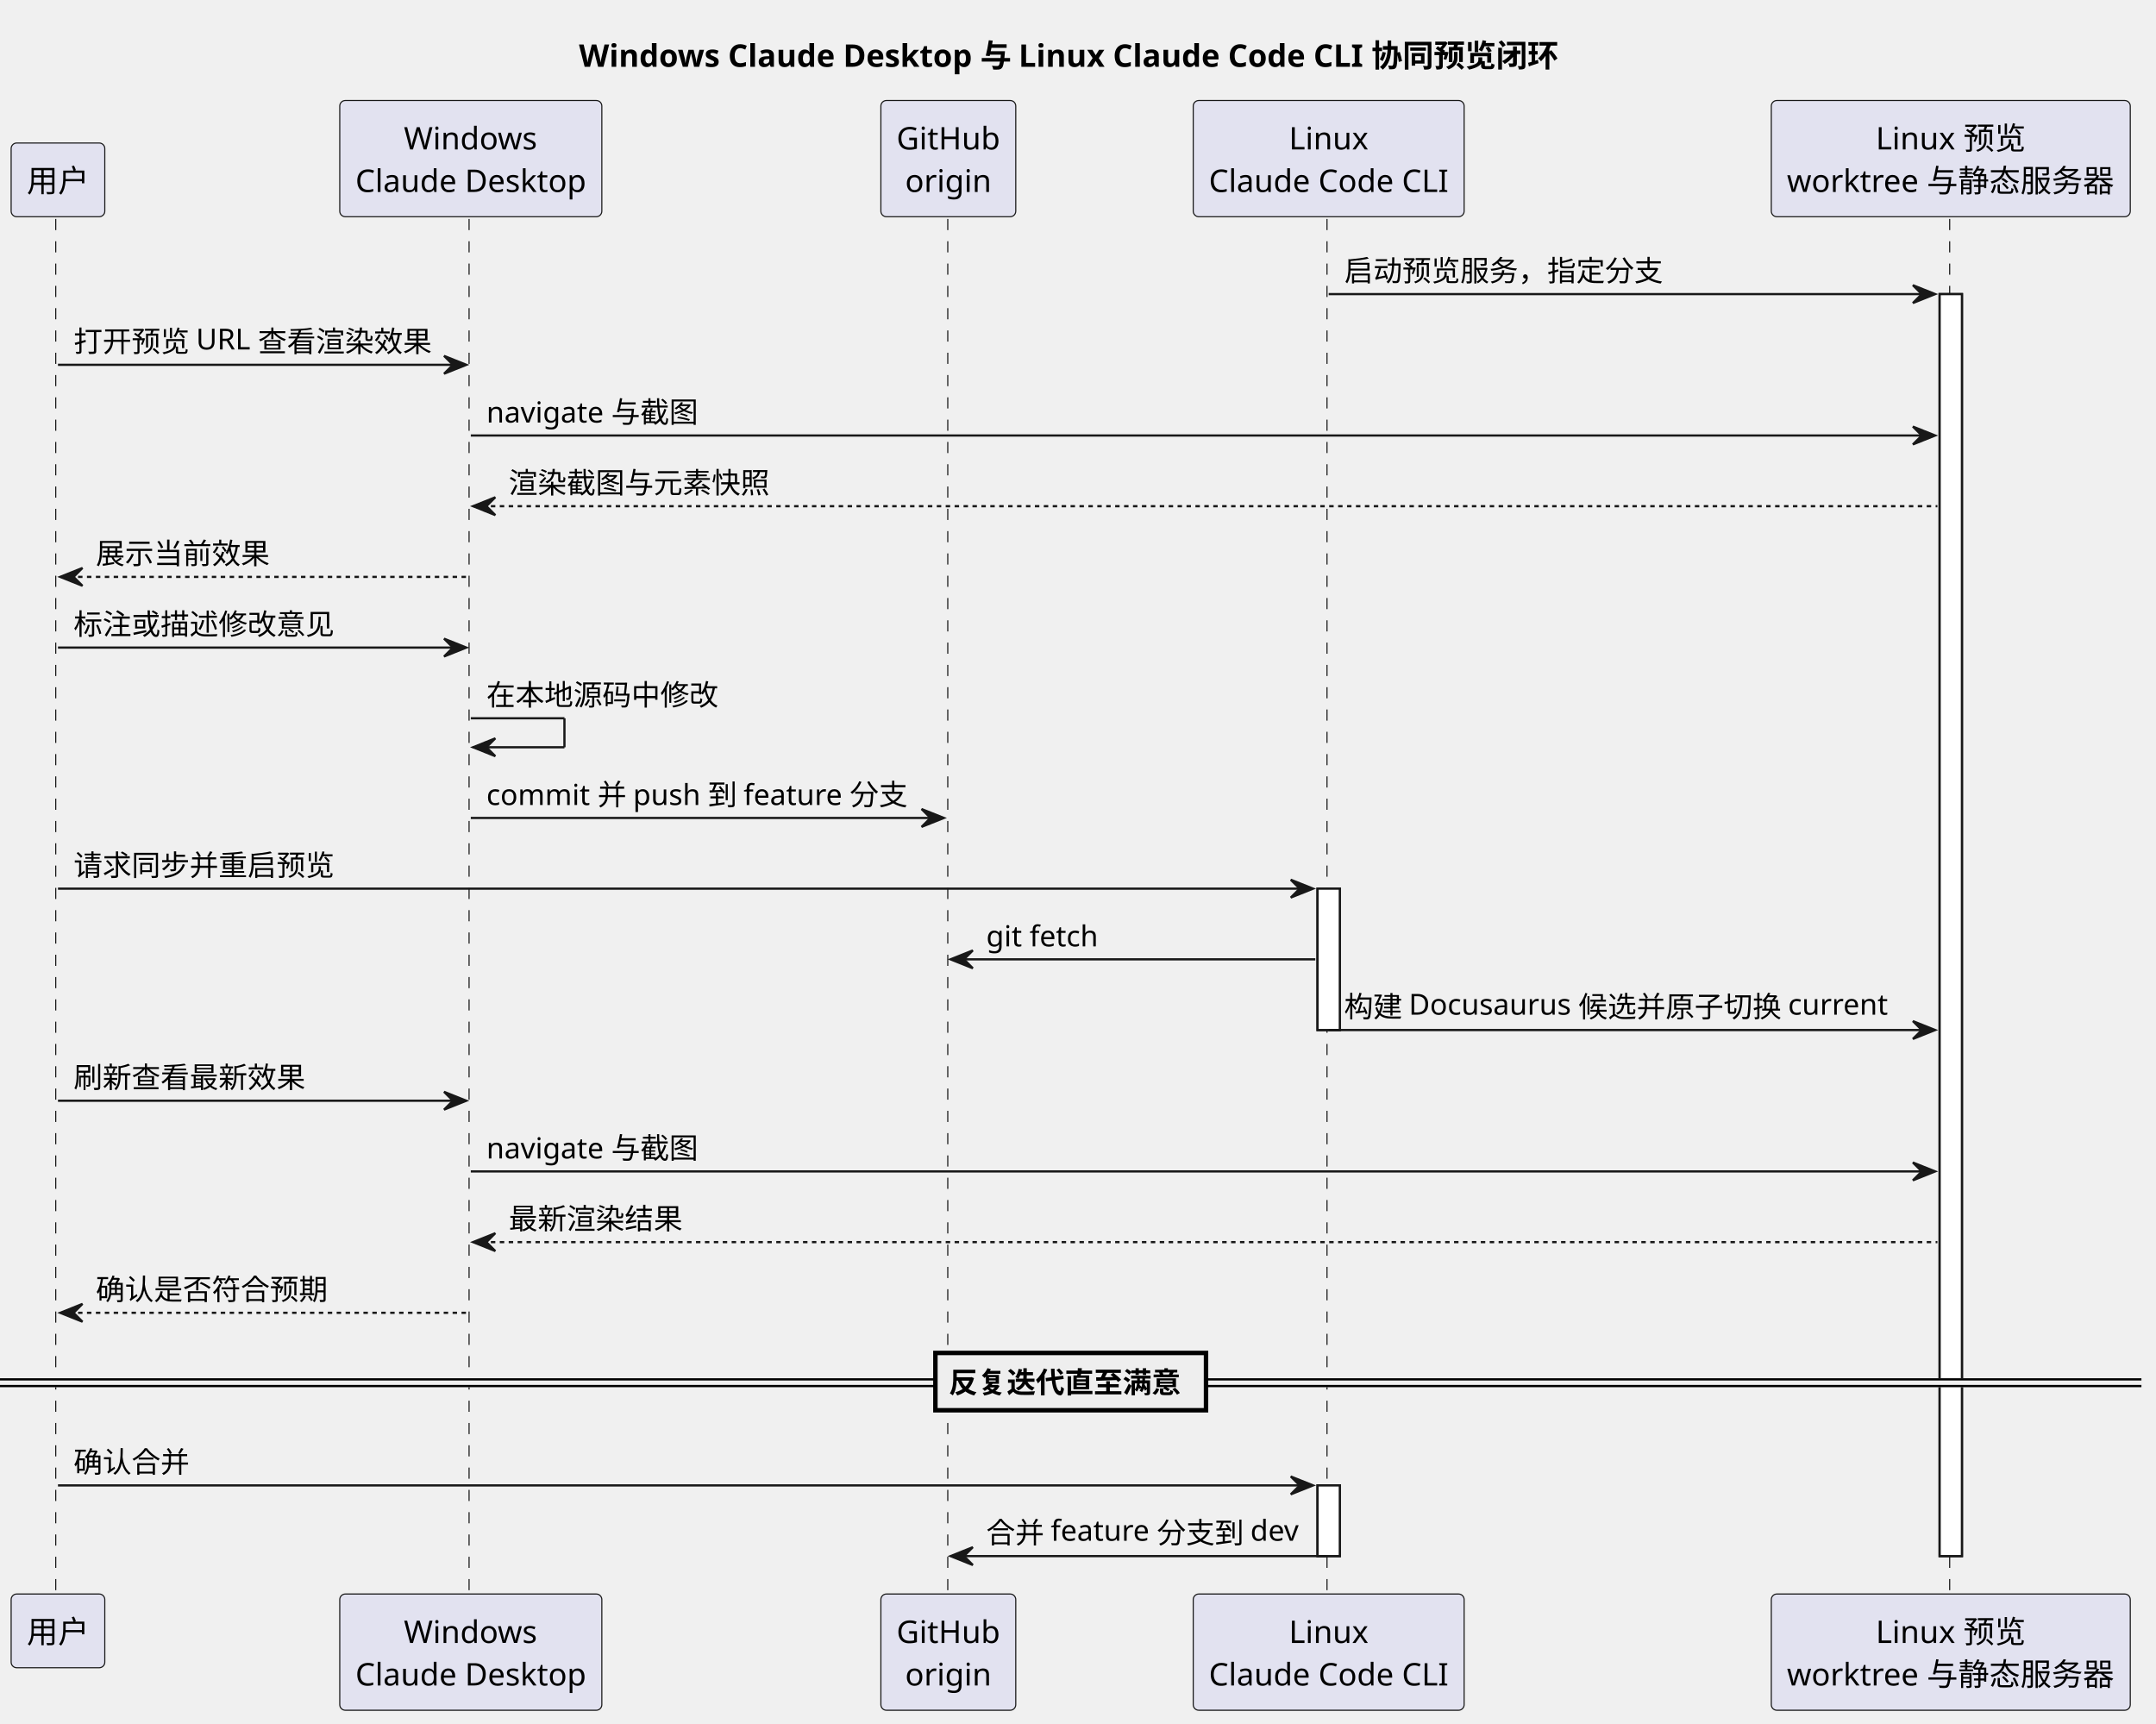
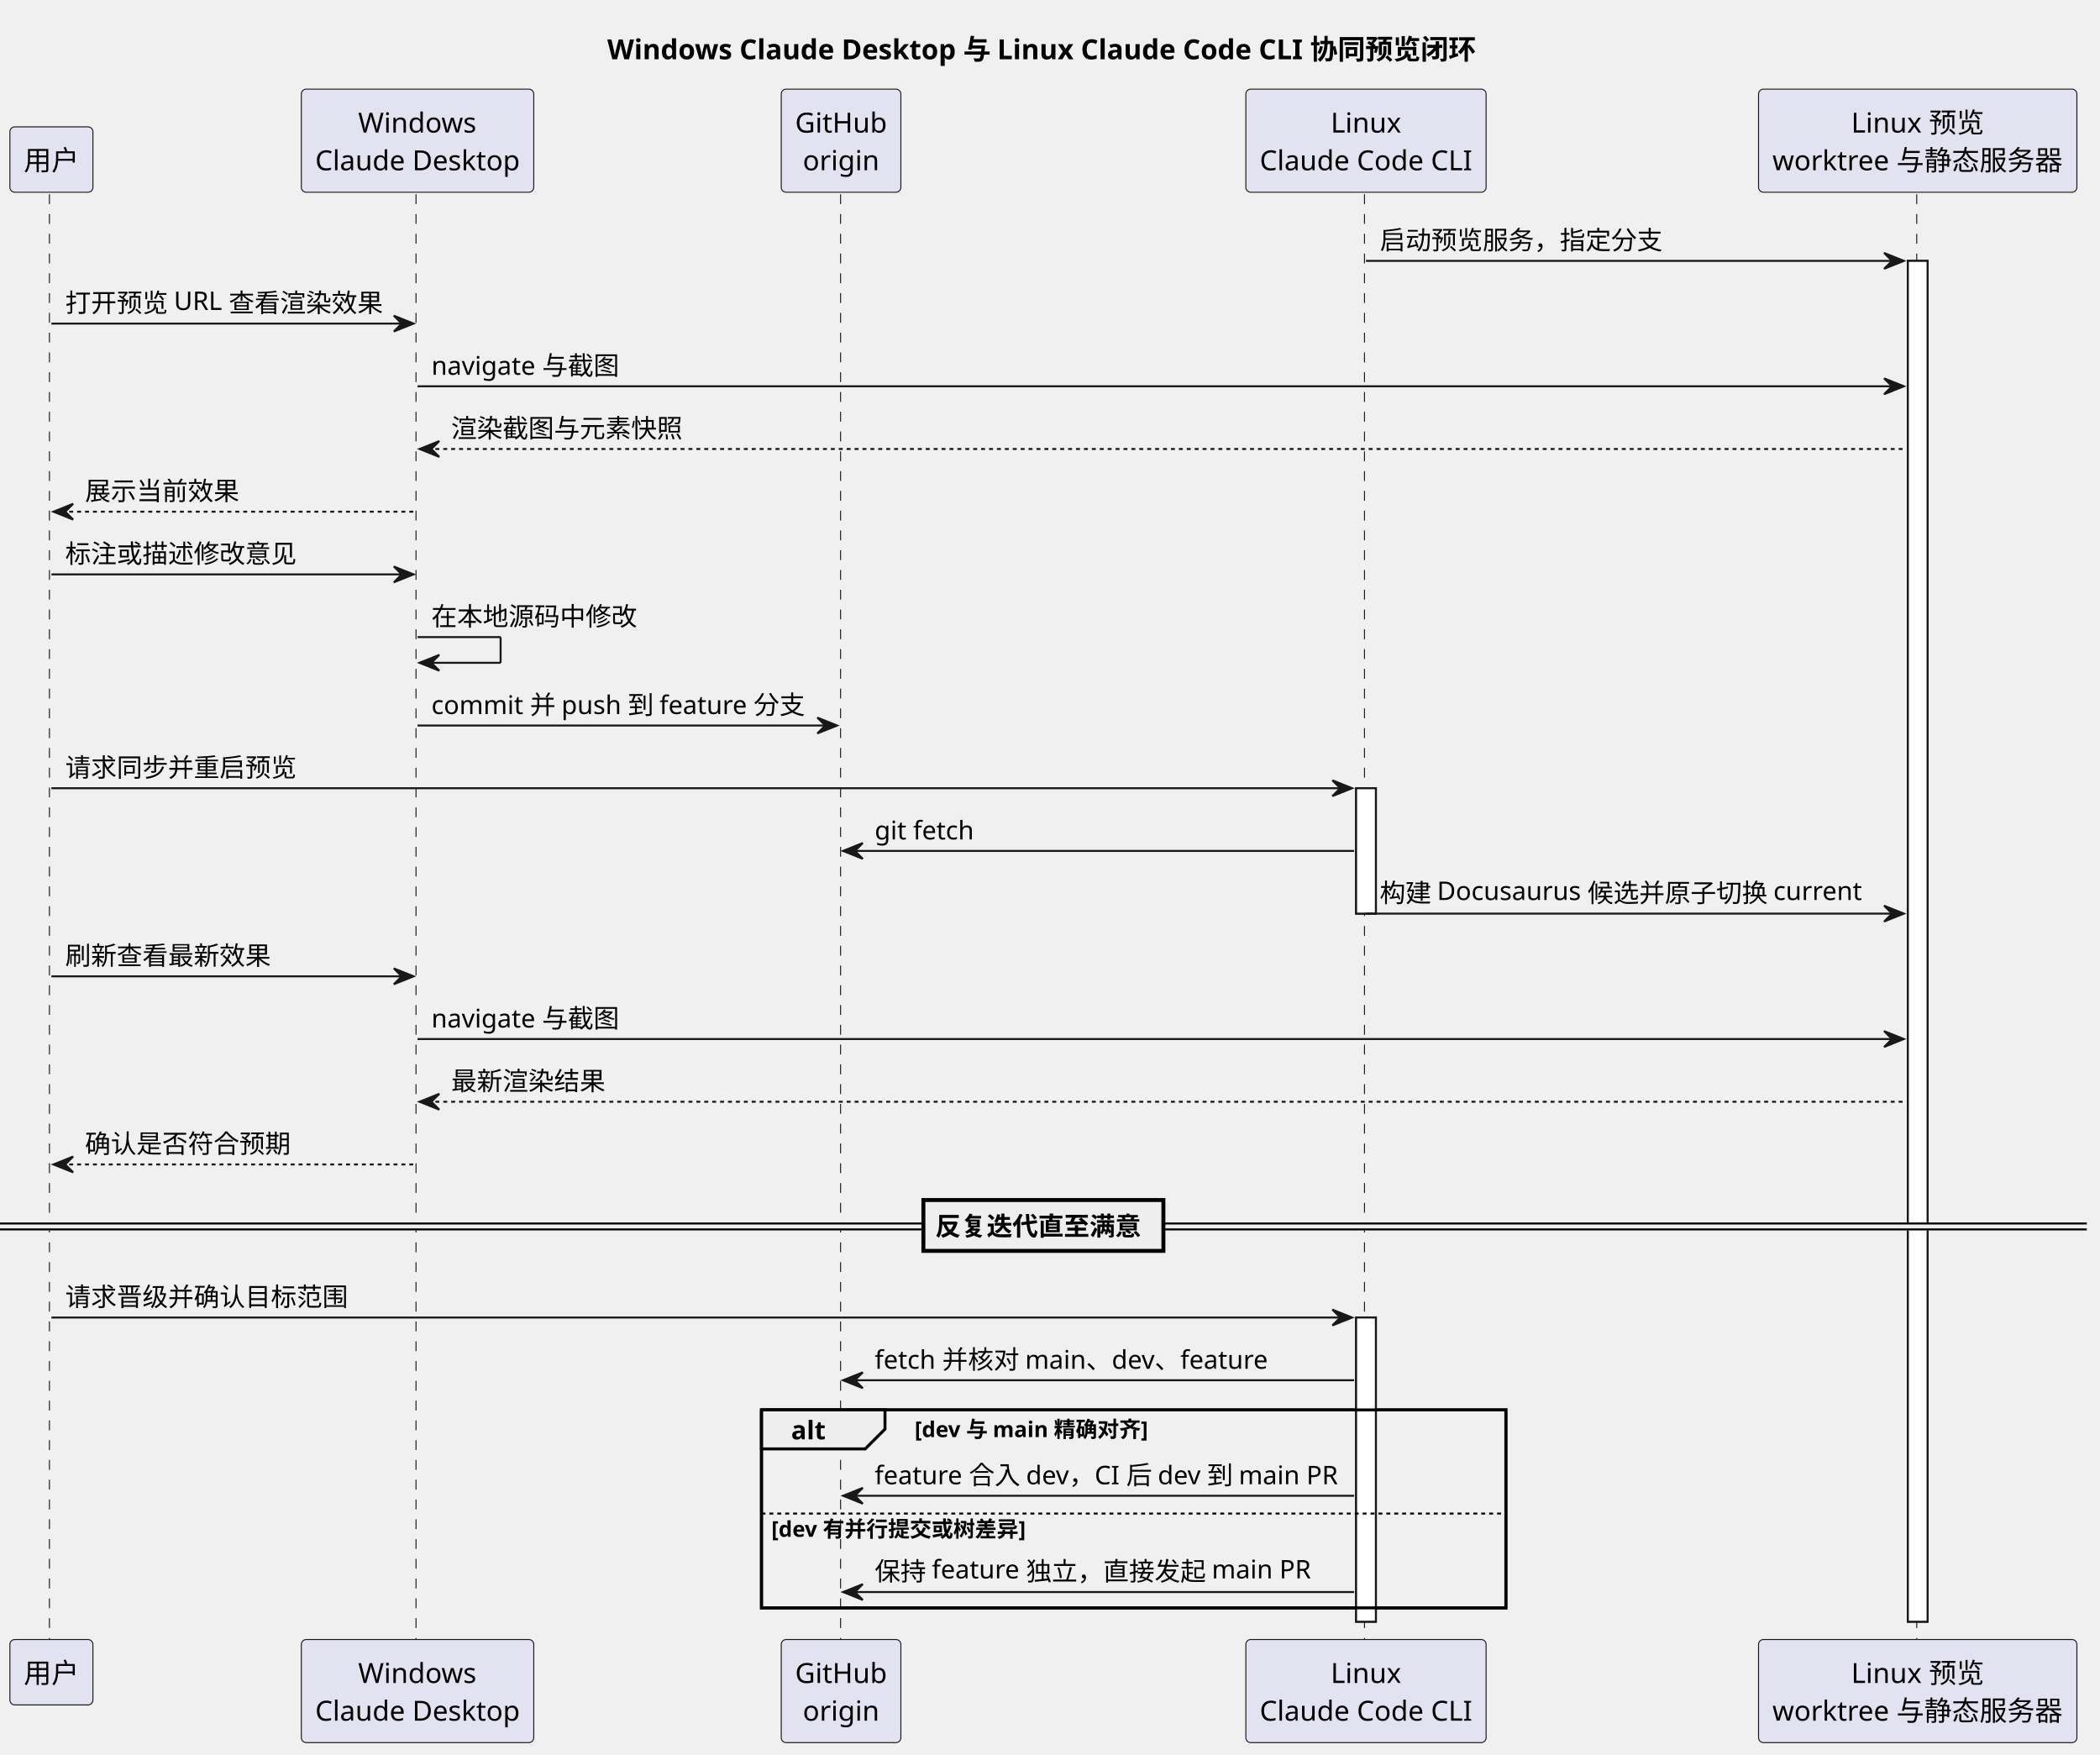
- <svg xmlns="http://www.w3.org/2000/svg" contentStyleType="text/css" data-diagram-type="SEQUENCE" height="773px" preserveAspectRatio="none" style="width:967px;height:773px;background:#FFFFFF;" version="1.1" viewBox="0 0 967 773" width="967px" zoomAndPan="magnify">
+ <svg xmlns="http://www.w3.org/2000/svg" contentStyleType="text/css" data-diagram-type="SEQUENCE" height="887px" preserveAspectRatio="none" style="width:1062px;height:887px;background:#FFFFFF;" version="1.1" viewBox="0 0 1062 887" width="1062px" zoomAndPan="magnify">
  <defs />
  <g>
-     <text fill="#000000" font-family="sans-serif" font-size="14" font-weight="bold" lengthAdjust="spacing" textLength="440.088" x="259.685" y="29.966">Windows Claude Desktop 与 Linux Claude Code CLI 协同预览闭环</text>
-     <g>
-       <rect fill="#FFFFFF" height="63.412" style="stroke:#181818;stroke-width:1;" width="10" x="590.934" y="398.558" />
-     </g>
-     <g>
-       <rect fill="#FFFFFF" height="31.706" style="stroke:#181818;stroke-width:1;" width="10" x="590.934" y="666.206" />
-     </g>
-     <g>
-       <rect fill="#FFFFFF" height="566.002" style="stroke:#181818;stroke-width:1;" width="10" x="869.959" y="131.91" />
-     </g>
+     <text fill="#000000" font-family="sans-serif" font-size="14" font-weight="bold" lengthAdjust="spacing" textLength="440.088" x="307.116" y="29.966">Windows Claude Desktop 与 Linux Claude Code CLI 协同预览闭环</text>
+     <g>
+       <rect fill="#FFFFFF" height="63.412" style="stroke:#181818;stroke-width:1;" width="10" x="685.795" y="398.558" />
+     </g>
+     <g>
+       <rect fill="#FFFFFF" height="153.806" style="stroke:#181818;stroke-width:1;" width="10" x="685.795" y="666.206" />
+     </g>
+     <g>
+       <rect fill="#FFFFFF" height="688.102" style="stroke:#181818;stroke-width:1;" width="10" x="964.82" y="131.91" />
+     </g>
+     <rect fill="none" height="100.1" style="stroke:#000000;stroke-width:1.5;" width="376.457" x="385.091" y="712.912" />
    <g class="participant-lifeline" data-entity-uid="part1" data-qualified-name="User" id="part1-lifeline">
      <g>
-         <rect fill="#000000" fill-opacity="0" height="617.708" width="8" x="22" y="98.204" />
-         <line style="stroke:#181818;stroke-width:0.5;stroke-dasharray:5,5;" x1="25" x2="25" y1="98.204" y2="715.912" />
+         <rect fill="#000000" fill-opacity="0" height="731.808" width="8" x="22" y="98.204" />
+         <line style="stroke:#181818;stroke-width:0.5;stroke-dasharray:5,5;" x1="25" x2="25" y1="98.204" y2="830.012" />
      </g>
    </g>
    <g class="participant-lifeline" data-entity-uid="part2" data-qualified-name="Win" id="part2-lifeline">
      <g>
-         <rect fill="#000000" fill-opacity="0" height="617.708" width="8" x="207.161" y="98.204" />
-         <line style="stroke:#181818;stroke-width:0.5;stroke-dasharray:5,5;" x1="210.389" x2="210.389" y1="98.204" y2="715.912" />
+         <rect fill="#000000" fill-opacity="0" height="731.808" width="8" x="207.161" y="98.204" />
+         <line style="stroke:#181818;stroke-width:0.5;stroke-dasharray:5,5;" x1="210.389" x2="210.389" y1="98.204" y2="830.012" />
      </g>
    </g>
    <g class="participant-lifeline" data-entity-uid="part3" data-qualified-name="Hub" id="part3-lifeline">
      <g>
-         <rect fill="#000000" fill-opacity="0" height="617.708" width="8" x="421.338" y="98.204" />
-         <line style="stroke:#181818;stroke-width:0.5;stroke-dasharray:5,5;" x1="425.091" x2="425.091" y1="98.204" y2="715.912" />
+         <rect fill="#000000" fill-opacity="0" height="731.808" width="8" x="421.338" y="98.204" />
+         <line style="stroke:#181818;stroke-width:0.5;stroke-dasharray:5,5;" x1="425.091" x2="425.091" y1="98.204" y2="830.012" />
      </g>
    </g>
    <g class="participant-lifeline" data-entity-uid="part4" data-qualified-name="Linux" id="part4-lifeline">
      <g>
-         <rect fill="#000000" fill-opacity="0" height="617.708" width="8" x="591.934" y="98.204" />
-         <line style="stroke:#181818;stroke-width:0.5;stroke-dasharray:5,5;" x1="595.182" x2="595.182" y1="98.204" y2="715.912" />
+         <rect fill="#000000" fill-opacity="0" height="731.808" width="8" x="686.795" y="98.204" />
+         <line style="stroke:#181818;stroke-width:0.5;stroke-dasharray:5,5;" x1="690.043" x2="690.043" y1="98.204" y2="830.012" />
      </g>
    </g>
    <g class="participant-lifeline" data-entity-uid="part5" data-qualified-name="Preview" id="part5-lifeline">
      <g>
-         <rect fill="#000000" fill-opacity="0" height="617.708" width="8" x="870.959" y="98.204" />
-         <line style="stroke:#181818;stroke-width:0.5;stroke-dasharray:5,5;" x1="874.459" x2="874.459" y1="98.204" y2="715.912" />
+         <rect fill="#000000" fill-opacity="0" height="731.808" width="8" x="965.82" y="98.204" />
+         <line style="stroke:#181818;stroke-width:0.5;stroke-dasharray:5,5;" x1="969.32" x2="969.32" y1="98.204" y2="830.012" />
      </g>
    </g>
    <g class="participant participant-head" data-entity-uid="part1" data-qualified-name="User" id="part1-head">
      <rect fill="#E2E2F0" height="33.068" rx="2.5" ry="2.5" style="stroke:#181818;stroke-width:0.5;" width="42" x="5" y="64.136" />
      <text fill="#000000" font-family="sans-serif" font-size="14" lengthAdjust="spacing" textLength="28" x="12" y="86.102">用户</text>
    </g>
    <g class="participant participant-tail" data-entity-uid="part1" data-qualified-name="User" id="part1-tail">
-       <rect fill="#E2E2F0" height="33.068" rx="2.5" ry="2.5" style="stroke:#181818;stroke-width:0.5;" width="42" x="5" y="714.912" />
-       <text fill="#000000" font-family="sans-serif" font-size="14" lengthAdjust="spacing" textLength="28" x="12" y="736.878">用户</text>
+       <rect fill="#E2E2F0" height="33.068" rx="2.5" ry="2.5" style="stroke:#181818;stroke-width:0.5;" width="42" x="5" y="829.012" />
+       <text fill="#000000" font-family="sans-serif" font-size="14" lengthAdjust="spacing" textLength="28" x="12" y="850.978">用户</text>
    </g>
    <g class="participant participant-head" data-entity-uid="part2" data-qualified-name="Win" id="part2-head">
      <rect fill="#E2E2F0" height="52.136" rx="2.5" ry="2.5" style="stroke:#181818;stroke-width:0.5;" width="117.544" x="152.389" y="45.068" />
      <text fill="#000000" font-family="sans-serif" font-size="14" lengthAdjust="spacing" textLength="60.074" x="181.124" y="67.034">Windows</text>
      <text fill="#000000" font-family="sans-serif" font-size="14" lengthAdjust="spacing" textLength="103.544" x="159.389" y="86.102">Claude Desktop</text>
    </g>
    <g class="participant participant-tail" data-entity-uid="part2" data-qualified-name="Win" id="part2-tail">
-       <rect fill="#E2E2F0" height="52.136" rx="2.5" ry="2.5" style="stroke:#181818;stroke-width:0.5;" width="117.544" x="152.389" y="714.912" />
-       <text fill="#000000" font-family="sans-serif" font-size="14" lengthAdjust="spacing" textLength="60.074" x="181.124" y="736.878">Windows</text>
-       <text fill="#000000" font-family="sans-serif" font-size="14" lengthAdjust="spacing" textLength="103.544" x="159.389" y="755.946">Claude Desktop</text>
+       <rect fill="#E2E2F0" height="52.136" rx="2.5" ry="2.5" style="stroke:#181818;stroke-width:0.5;" width="117.544" x="152.389" y="829.012" />
+       <text fill="#000000" font-family="sans-serif" font-size="14" lengthAdjust="spacing" textLength="60.074" x="181.124" y="850.978">Windows</text>
+       <text fill="#000000" font-family="sans-serif" font-size="14" lengthAdjust="spacing" textLength="103.544" x="159.389" y="870.046">Claude Desktop</text>
    </g>
    <g class="participant participant-head" data-entity-uid="part3" data-qualified-name="Hub" id="part3-head">
      <rect fill="#E2E2F0" height="52.136" rx="2.5" ry="2.5" style="stroke:#181818;stroke-width:0.5;" width="60.494" x="395.091" y="45.068" />
      <text fill="#000000" font-family="sans-serif" font-size="14" lengthAdjust="spacing" textLength="46.494" x="402.091" y="67.034">GitHub</text>
      <text fill="#000000" font-family="sans-serif" font-size="14" lengthAdjust="spacing" textLength="38.738" x="405.969" y="86.102">origin</text>
    </g>
    <g class="participant participant-tail" data-entity-uid="part3" data-qualified-name="Hub" id="part3-tail">
-       <rect fill="#E2E2F0" height="52.136" rx="2.5" ry="2.5" style="stroke:#181818;stroke-width:0.5;" width="60.494" x="395.091" y="714.912" />
-       <text fill="#000000" font-family="sans-serif" font-size="14" lengthAdjust="spacing" textLength="46.494" x="402.091" y="736.878">GitHub</text>
-       <text fill="#000000" font-family="sans-serif" font-size="14" lengthAdjust="spacing" textLength="38.738" x="405.969" y="755.946">origin</text>
+       <rect fill="#E2E2F0" height="52.136" rx="2.5" ry="2.5" style="stroke:#181818;stroke-width:0.5;" width="60.494" x="395.091" y="829.012" />
+       <text fill="#000000" font-family="sans-serif" font-size="14" lengthAdjust="spacing" textLength="46.494" x="402.091" y="850.978">GitHub</text>
+       <text fill="#000000" font-family="sans-serif" font-size="14" lengthAdjust="spacing" textLength="38.738" x="405.969" y="870.046">origin</text>
    </g>
    <g class="participant participant-head" data-entity-uid="part4" data-qualified-name="Linux" id="part4-head">
-       <rect fill="#E2E2F0" height="52.136" rx="2.5" ry="2.5" style="stroke:#181818;stroke-width:0.5;" width="121.506" x="535.182" y="45.068" />
-       <text fill="#000000" font-family="sans-serif" font-size="14" lengthAdjust="spacing" textLength="35.658" x="578.106" y="67.034">Linux</text>
-       <text fill="#000000" font-family="sans-serif" font-size="14" lengthAdjust="spacing" textLength="107.506" x="542.182" y="86.102">Claude Code CLI</text>
+       <rect fill="#E2E2F0" height="52.136" rx="2.5" ry="2.5" style="stroke:#181818;stroke-width:0.5;" width="121.506" x="630.043" y="45.068" />
+       <text fill="#000000" font-family="sans-serif" font-size="14" lengthAdjust="spacing" textLength="35.658" x="672.967" y="67.034">Linux</text>
+       <text fill="#000000" font-family="sans-serif" font-size="14" lengthAdjust="spacing" textLength="107.506" x="637.043" y="86.102">Claude Code CLI</text>
    </g>
    <g class="participant participant-tail" data-entity-uid="part4" data-qualified-name="Linux" id="part4-tail">
-       <rect fill="#E2E2F0" height="52.136" rx="2.5" ry="2.5" style="stroke:#181818;stroke-width:0.5;" width="121.506" x="535.182" y="714.912" />
-       <text fill="#000000" font-family="sans-serif" font-size="14" lengthAdjust="spacing" textLength="35.658" x="578.106" y="736.878">Linux</text>
-       <text fill="#000000" font-family="sans-serif" font-size="14" lengthAdjust="spacing" textLength="107.506" x="542.182" y="755.946">Claude Code CLI</text>
+       <rect fill="#E2E2F0" height="52.136" rx="2.5" ry="2.5" style="stroke:#181818;stroke-width:0.5;" width="121.506" x="630.043" y="829.012" />
+       <text fill="#000000" font-family="sans-serif" font-size="14" lengthAdjust="spacing" textLength="35.658" x="672.967" y="850.978">Linux</text>
+       <text fill="#000000" font-family="sans-serif" font-size="14" lengthAdjust="spacing" textLength="107.506" x="637.043" y="870.046">Claude Code CLI</text>
    </g>
    <g class="participant participant-head" data-entity-uid="part5" data-qualified-name="Preview" id="part5-head">
-       <rect fill="#E2E2F0" height="52.136" rx="2.5" ry="2.5" style="stroke:#181818;stroke-width:0.5;" width="160.999" x="794.459" y="45.068" />
-       <text fill="#000000" font-family="sans-serif" font-size="14" lengthAdjust="spacing" textLength="67.298" x="841.31" y="67.034">Linux 预览</text>
-       <text fill="#000000" font-family="sans-serif" font-size="14" lengthAdjust="spacing" textLength="146.999" x="801.459" y="86.102">worktree 与静态服务器</text>
+       <rect fill="#E2E2F0" height="52.136" rx="2.5" ry="2.5" style="stroke:#181818;stroke-width:0.5;" width="160.999" x="889.32" y="45.068" />
+       <text fill="#000000" font-family="sans-serif" font-size="14" lengthAdjust="spacing" textLength="67.298" x="936.171" y="67.034">Linux 预览</text>
+       <text fill="#000000" font-family="sans-serif" font-size="14" lengthAdjust="spacing" textLength="146.999" x="896.32" y="86.102">worktree 与静态服务器</text>
    </g>
    <g class="participant participant-tail" data-entity-uid="part5" data-qualified-name="Preview" id="part5-tail">
-       <rect fill="#E2E2F0" height="52.136" rx="2.5" ry="2.5" style="stroke:#181818;stroke-width:0.5;" width="160.999" x="794.459" y="714.912" />
-       <text fill="#000000" font-family="sans-serif" font-size="14" lengthAdjust="spacing" textLength="67.298" x="841.31" y="736.878">Linux 预览</text>
-       <text fill="#000000" font-family="sans-serif" font-size="14" lengthAdjust="spacing" textLength="146.999" x="801.459" y="755.946">worktree 与静态服务器</text>
-     </g>
-     <g>
-       <rect fill="#FFFFFF" height="63.412" style="stroke:#181818;stroke-width:1;" width="10" x="590.934" y="398.558" />
-     </g>
-     <g>
-       <rect fill="#FFFFFF" height="31.706" style="stroke:#181818;stroke-width:1;" width="10" x="590.934" y="666.206" />
-     </g>
-     <g>
-       <rect fill="#FFFFFF" height="566.002" style="stroke:#181818;stroke-width:1;" width="10" x="869.959" y="131.91" />
+       <rect fill="#E2E2F0" height="52.136" rx="2.5" ry="2.5" style="stroke:#181818;stroke-width:0.5;" width="160.999" x="889.32" y="829.012" />
+       <text fill="#000000" font-family="sans-serif" font-size="14" lengthAdjust="spacing" textLength="67.298" x="936.171" y="850.978">Linux 预览</text>
+       <text fill="#000000" font-family="sans-serif" font-size="14" lengthAdjust="spacing" textLength="146.999" x="896.32" y="870.046">worktree 与静态服务器</text>
+     </g>
+     <g>
+       <rect fill="#FFFFFF" height="63.412" style="stroke:#181818;stroke-width:1;" width="10" x="685.795" y="398.558" />
+     </g>
+     <g>
+       <rect fill="#FFFFFF" height="153.806" style="stroke:#181818;stroke-width:1;" width="10" x="685.795" y="666.206" />
+     </g>
+     <g>
+       <rect fill="#FFFFFF" height="688.102" style="stroke:#181818;stroke-width:1;" width="10" x="964.82" y="131.91" />
    </g>
    <g class="message" data-entity-1="part4" data-entity-2="part5" id="msg1">
-       <polygon fill="#181818" points="857.959,127.91,867.959,131.91,857.959,135.91,861.959,131.91" style="stroke:#181818;stroke-width:1;" />
-       <line style="stroke:#181818;stroke-width:1;" x1="595.934" x2="863.959" y1="131.91" y2="131.91" />
-       <text fill="#000000" font-family="sans-serif" font-size="13" lengthAdjust="spacing" textLength="143" x="602.934" y="126.101">启动预览服务，指定分支</text>
+       <polygon fill="#181818" points="952.82,127.91,962.82,131.91,952.82,135.91,956.82,131.91" style="stroke:#181818;stroke-width:1;" />
+       <line style="stroke:#181818;stroke-width:1;" x1="690.795" x2="958.82" y1="131.91" y2="131.91" />
+       <text fill="#000000" font-family="sans-serif" font-size="13" lengthAdjust="spacing" textLength="143" x="697.795" y="126.101">启动预览服务，指定分支</text>
    </g>
    <g class="message" data-entity-1="part1" data-entity-2="part2" id="msg2">
      <polygon fill="#181818" points="199.161,159.616,209.161,163.616,199.161,167.616,203.161,163.616" style="stroke:#181818;stroke-width:1;" />
      <line style="stroke:#181818;stroke-width:1;" x1="26" x2="205.161" y1="163.616" y2="163.616" />
      <text fill="#000000" font-family="sans-serif" font-size="13" lengthAdjust="spacing" textLength="161.161" x="33" y="157.807">打开预览 URL 查看渲染效果</text>
    </g>
    <g class="message" data-entity-1="part2" data-entity-2="part5" id="msg3">
-       <polygon fill="#181818" points="857.959,191.322,867.959,195.322,857.959,199.322,861.959,195.322" style="stroke:#181818;stroke-width:1;" />
-       <line style="stroke:#181818;stroke-width:1;" x1="211.161" x2="863.959" y1="195.322" y2="195.322" />
+       <polygon fill="#181818" points="952.82,191.322,962.82,195.322,952.82,199.322,956.82,195.322" style="stroke:#181818;stroke-width:1;" />
+       <line style="stroke:#181818;stroke-width:1;" x1="211.161" x2="958.82" y1="195.322" y2="195.322" />
      <text fill="#000000" font-family="sans-serif" font-size="13" lengthAdjust="spacing" textLength="94.978" x="218.161" y="189.513">navigate 与截图</text>
    </g>
    <g class="message" data-entity-1="part5" data-entity-2="part2" id="msg4">
      <polygon fill="#181818" points="222.161,223.028,212.161,227.028,222.161,231.028,218.161,227.028" style="stroke:#181818;stroke-width:1;" />
-       <line style="stroke:#181818;stroke-width:1;stroke-dasharray:2,2;" x1="216.161" x2="868.959" y1="227.028" y2="227.028" />
+       <line style="stroke:#181818;stroke-width:1;stroke-dasharray:2,2;" x1="216.161" x2="963.82" y1="227.028" y2="227.028" />
      <text fill="#000000" font-family="sans-serif" font-size="13" lengthAdjust="spacing" textLength="117" x="228.161" y="221.219">渲染截图与元素快照</text>
    </g>
    <g class="message" data-entity-1="part2" data-entity-2="part1" id="msg5">
      <polygon fill="#181818" points="37,254.734,27,258.734,37,262.734,33,258.734" style="stroke:#181818;stroke-width:1;" />
      <line style="stroke:#181818;stroke-width:1;stroke-dasharray:2,2;" x1="31" x2="210.161" y1="258.734" y2="258.734" />
      <text fill="#000000" font-family="sans-serif" font-size="13" lengthAdjust="spacing" textLength="78" x="43" y="252.925">展示当前效果</text>
    </g>
    <g class="message" data-entity-1="part1" data-entity-2="part2" id="msg6">
      <polygon fill="#181818" points="199.161,286.44,209.161,290.44,199.161,294.44,203.161,290.44" style="stroke:#181818;stroke-width:1;" />
      <line style="stroke:#181818;stroke-width:1;" x1="26" x2="205.161" y1="290.44" y2="290.44" />
      <text fill="#000000" font-family="sans-serif" font-size="13" lengthAdjust="spacing" textLength="117" x="33" y="284.631">标注或描述修改意见</text>
    </g>
    <g class="message" data-entity-1="part2" data-entity-2="part2" id="msg7">
      <line style="stroke:#181818;stroke-width:1;" x1="211.161" x2="253.161" y1="322.146" y2="322.146" />
      <line style="stroke:#181818;stroke-width:1;" x1="253.161" x2="253.161" y1="322.146" y2="335.146" />
      <line style="stroke:#181818;stroke-width:1;" x1="212.161" x2="253.161" y1="335.146" y2="335.146" />
      <polygon fill="#181818" points="222.161,331.146,212.161,335.146,222.161,339.146,218.161,335.146" style="stroke:#181818;stroke-width:1;" />
      <text fill="#000000" font-family="sans-serif" font-size="13" lengthAdjust="spacing" textLength="104" x="218.161" y="316.337">在本地源码中修改</text>
    </g>
    <g class="message" data-entity-1="part2" data-entity-2="part3" id="msg8">
      <polygon fill="#181818" points="413.338,362.852,423.338,366.852,413.338,370.852,417.338,366.852" style="stroke:#181818;stroke-width:1;" />
      <line style="stroke:#181818;stroke-width:1;" x1="211.161" x2="419.338" y1="366.852" y2="366.852" />
      <text fill="#000000" font-family="sans-serif" font-size="13" lengthAdjust="spacing" textLength="190.177" x="218.161" y="361.043">commit 并 push 到 feature 分支</text>
    </g>
    <g class="message" data-entity-1="part1" data-entity-2="part4" id="msg9">
-       <polygon fill="#181818" points="578.934,394.558,588.934,398.558,578.934,402.558,582.934,398.558" style="stroke:#181818;stroke-width:1;" />
-       <line style="stroke:#181818;stroke-width:1;" x1="26" x2="584.934" y1="398.558" y2="398.558" />
+       <polygon fill="#181818" points="673.795,394.558,683.795,398.558,673.795,402.558,677.795,398.558" style="stroke:#181818;stroke-width:1;" />
+       <line style="stroke:#181818;stroke-width:1;" x1="26" x2="679.795" y1="398.558" y2="398.558" />
      <text fill="#000000" font-family="sans-serif" font-size="13" lengthAdjust="spacing" textLength="117" x="33" y="392.749">请求同步并重启预览</text>
    </g>
    <g class="message" data-entity-1="part4" data-entity-2="part3" id="msg10">
      <polygon fill="#181818" points="436.338,426.264,426.338,430.264,436.338,434.264,432.338,430.264" style="stroke:#181818;stroke-width:1;" />
-       <line style="stroke:#181818;stroke-width:1;" x1="430.338" x2="589.934" y1="430.264" y2="430.264" />
+       <line style="stroke:#181818;stroke-width:1;" x1="430.338" x2="684.795" y1="430.264" y2="430.264" />
      <text fill="#000000" font-family="sans-serif" font-size="13" lengthAdjust="spacing" textLength="50.193" x="442.338" y="424.455">git fetch</text>
    </g>
    <g class="message" data-entity-1="part4" data-entity-2="part5" id="msg11">
-       <polygon fill="#181818" points="857.959,457.97,867.959,461.97,857.959,465.97,861.959,461.97" style="stroke:#181818;stroke-width:1;" />
-       <line style="stroke:#181818;stroke-width:1;" x1="595.934" x2="863.959" y1="461.97" y2="461.97" />
-       <text fill="#000000" font-family="sans-serif" font-size="13" lengthAdjust="spacing" textLength="245.024" x="602.934" y="456.161">构建 Docusaurus 候选并原子切换 current</text>
+       <polygon fill="#181818" points="952.82,457.97,962.82,461.97,952.82,465.97,956.82,461.97" style="stroke:#181818;stroke-width:1;" />
+       <line style="stroke:#181818;stroke-width:1;" x1="690.795" x2="958.82" y1="461.97" y2="461.97" />
+       <text fill="#000000" font-family="sans-serif" font-size="13" lengthAdjust="spacing" textLength="245.024" x="697.795" y="456.161">构建 Docusaurus 候选并原子切换 current</text>
    </g>
    <g class="message" data-entity-1="part1" data-entity-2="part2" id="msg12">
      <polygon fill="#181818" points="199.161,489.676,209.161,493.676,199.161,497.676,203.161,493.676" style="stroke:#181818;stroke-width:1;" />
      <line style="stroke:#181818;stroke-width:1;" x1="26" x2="205.161" y1="493.676" y2="493.676" />
      <text fill="#000000" font-family="sans-serif" font-size="13" lengthAdjust="spacing" textLength="104" x="33" y="487.867">刷新查看最新效果</text>
    </g>
    <g class="message" data-entity-1="part2" data-entity-2="part5" id="msg13">
-       <polygon fill="#181818" points="857.959,521.382,867.959,525.382,857.959,529.382,861.959,525.382" style="stroke:#181818;stroke-width:1;" />
-       <line style="stroke:#181818;stroke-width:1;" x1="211.161" x2="863.959" y1="525.382" y2="525.382" />
+       <polygon fill="#181818" points="952.82,521.382,962.82,525.382,952.82,529.382,956.82,525.382" style="stroke:#181818;stroke-width:1;" />
+       <line style="stroke:#181818;stroke-width:1;" x1="211.161" x2="958.82" y1="525.382" y2="525.382" />
      <text fill="#000000" font-family="sans-serif" font-size="13" lengthAdjust="spacing" textLength="94.978" x="218.161" y="519.573">navigate 与截图</text>
    </g>
    <g class="message" data-entity-1="part5" data-entity-2="part2" id="msg14">
      <polygon fill="#181818" points="222.161,553.088,212.161,557.088,222.161,561.088,218.161,557.088" style="stroke:#181818;stroke-width:1;" />
-       <line style="stroke:#181818;stroke-width:1;stroke-dasharray:2,2;" x1="216.161" x2="868.959" y1="557.088" y2="557.088" />
+       <line style="stroke:#181818;stroke-width:1;stroke-dasharray:2,2;" x1="216.161" x2="963.82" y1="557.088" y2="557.088" />
      <text fill="#000000" font-family="sans-serif" font-size="13" lengthAdjust="spacing" textLength="78" x="228.161" y="551.279">最新渲染结果</text>
    </g>
    <g class="message" data-entity-1="part2" data-entity-2="part1" id="msg15">
      <polygon fill="#181818" points="37,584.794,27,588.794,37,592.794,33,588.794" style="stroke:#181818;stroke-width:1;" />
      <line style="stroke:#181818;stroke-width:1;stroke-dasharray:2,2;" x1="31" x2="210.161" y1="588.794" y2="588.794" />
      <text fill="#000000" font-family="sans-serif" font-size="13" lengthAdjust="spacing" textLength="104" x="43" y="582.985">确认是否符合预期</text>
    </g>
-     <rect fill="#EEEEEE" height="3" style="stroke:#EEEEEE;stroke-width:1;" width="960.458" x="0" y="618.647" />
-     <line style="stroke:#000000;stroke-width:1;" x1="0" x2="960.458" y1="618.647" y2="618.647" />
-     <line style="stroke:#000000;stroke-width:1;" x1="0" x2="960.458" y1="621.647" y2="621.647" />
-     <rect fill="#EEEEEE" height="25.706" style="stroke:#000000;stroke-width:2;" width="121.38" x="419.539" y="606.794" />
-     <text fill="#000000" font-family="sans-serif" font-size="13" font-weight="bold" lengthAdjust="spacing" textLength="104" x="425.539" y="624.691">反复迭代直至满意</text>
+     <rect fill="#EEEEEE" height="3" style="stroke:#EEEEEE;stroke-width:1;" width="1055.32" x="0" y="618.647" />
+     <line style="stroke:#000000;stroke-width:1;" x1="0" x2="1055.32" y1="618.647" y2="618.647" />
+     <line style="stroke:#000000;stroke-width:1;" x1="0" x2="1055.32" y1="621.647" y2="621.647" />
+     <rect fill="#EEEEEE" height="25.706" style="stroke:#000000;stroke-width:2;" width="121.38" x="466.97" y="606.794" />
+     <text fill="#000000" font-family="sans-serif" font-size="13" font-weight="bold" lengthAdjust="spacing" textLength="104" x="472.97" y="624.691">反复迭代直至满意</text>
    <g class="message" data-entity-1="part1" data-entity-2="part4" id="msg16">
-       <polygon fill="#181818" points="578.934,662.206,588.934,666.206,578.934,670.206,582.934,666.206" style="stroke:#181818;stroke-width:1;" />
-       <line style="stroke:#181818;stroke-width:1;" x1="26" x2="584.934" y1="666.206" y2="666.206" />
-       <text fill="#000000" font-family="sans-serif" font-size="13" lengthAdjust="spacing" textLength="52" x="33" y="660.397">确认合并</text>
+       <polygon fill="#181818" points="673.795,662.206,683.795,666.206,673.795,670.206,677.795,666.206" style="stroke:#181818;stroke-width:1;" />
+       <line style="stroke:#181818;stroke-width:1;" x1="26" x2="679.795" y1="666.206" y2="666.206" />
+       <text fill="#000000" font-family="sans-serif" font-size="13" lengthAdjust="spacing" textLength="143" x="33" y="660.397">请求晋级并确认目标范围</text>
    </g>
    <g class="message" data-entity-1="part4" data-entity-2="part3" id="msg17">
      <polygon fill="#181818" points="436.338,693.912,426.338,697.912,436.338,701.912,432.338,697.912" style="stroke:#181818;stroke-width:1;" />
-       <line style="stroke:#181818;stroke-width:1;" x1="430.338" x2="594.934" y1="697.912" y2="697.912" />
-       <text fill="#000000" font-family="sans-serif" font-size="13" lengthAdjust="spacing" textLength="141.596" x="442.338" y="692.103">合并 feature 分支到 dev</text>
+       <line style="stroke:#181818;stroke-width:1;" x1="430.338" x2="684.795" y1="697.912" y2="697.912" />
+       <text fill="#000000" font-family="sans-serif" font-size="13" lengthAdjust="spacing" textLength="185.731" x="442.338" y="692.103">fetch 并核对 main、dev、feature</text>
+     </g>
+     <path d="M385.091,712.912 L447.55,712.912 L447.55,722.618 L437.55,732.618 L385.091,732.618 L385.091,712.912" fill="#EEEEEE" style="stroke:#000000;stroke-width:1.5;" />
+     <rect fill="none" height="100.1" style="stroke:#000000;stroke-width:1.5;" width="376.457" x="385.091" y="712.912" />
+     <text fill="#000000" font-family="sans-serif" font-size="13" font-weight="bold" lengthAdjust="spacing" textLength="17.459" x="400.091" y="727.809">alt</text>
+     <text fill="#000000" font-family="sans-serif" font-size="11" font-weight="bold" lengthAdjust="spacing" textLength="118.612" x="462.55" y="726.671">[dev 与 main 精确对齐]</text>
+     <g class="message" data-entity-1="part4" data-entity-2="part3" id="msg18">
+       <polygon fill="#181818" points="436.338,752.324,426.338,756.324,436.338,760.324,432.338,756.324" style="stroke:#181818;stroke-width:1;" />
+       <line style="stroke:#181818;stroke-width:1;" x1="430.338" x2="684.795" y1="756.324" y2="756.324" />
+       <text fill="#000000" font-family="sans-serif" font-size="13" lengthAdjust="spacing" textLength="236.457" x="442.338" y="750.515">feature 合入 dev，CI 后 dev 到 main PR</text>
+     </g>
+     <line style="stroke:#000000;stroke-width:1;stroke-dasharray:2,2;" x1="385.091" x2="761.548" y1="765.324" y2="765.324" />
+     <text fill="#000000" font-family="sans-serif" font-size="11" font-weight="bold" lengthAdjust="spacing" textLength="128.864" x="390.091" y="777.083">[dev 有并行提交或树差异]</text>
+     <g class="message" data-entity-1="part4" data-entity-2="part3" id="msg19">
+       <polygon fill="#181818" points="436.338,801.012,426.338,805.012,436.338,809.012,432.338,805.012" style="stroke:#181818;stroke-width:1;" />
+       <line style="stroke:#181818;stroke-width:1;" x1="430.338" x2="684.795" y1="805.012" y2="805.012" />
+       <text fill="#000000" font-family="sans-serif" font-size="13" lengthAdjust="spacing" textLength="221.832" x="442.338" y="799.203">保持 feature 独立，直接发起 main PR</text>
    </g>
  </g>
</svg>
